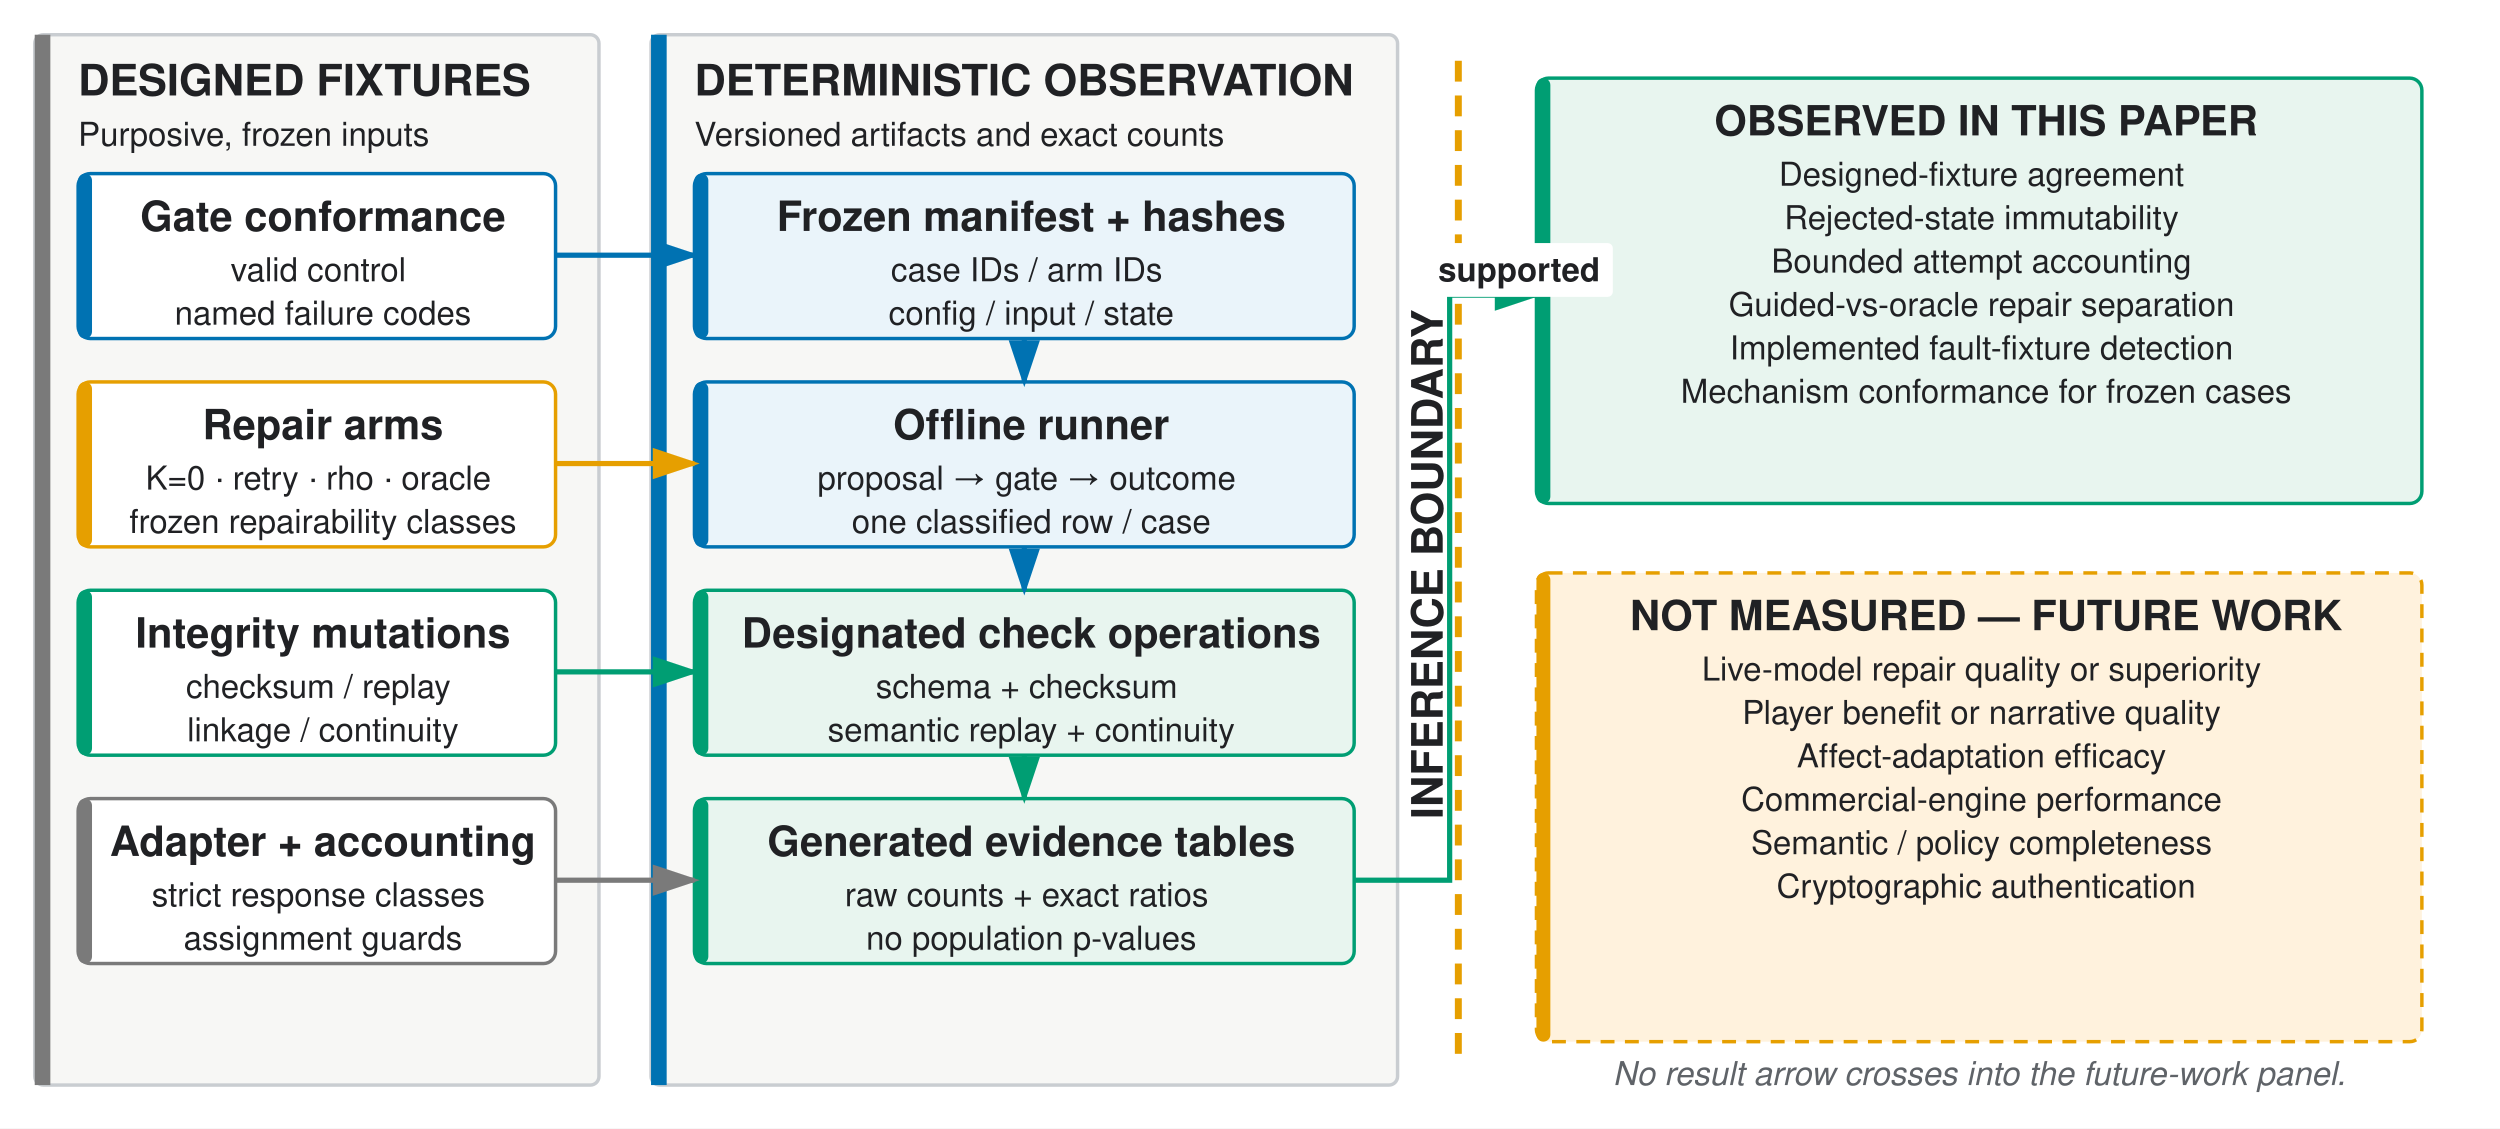
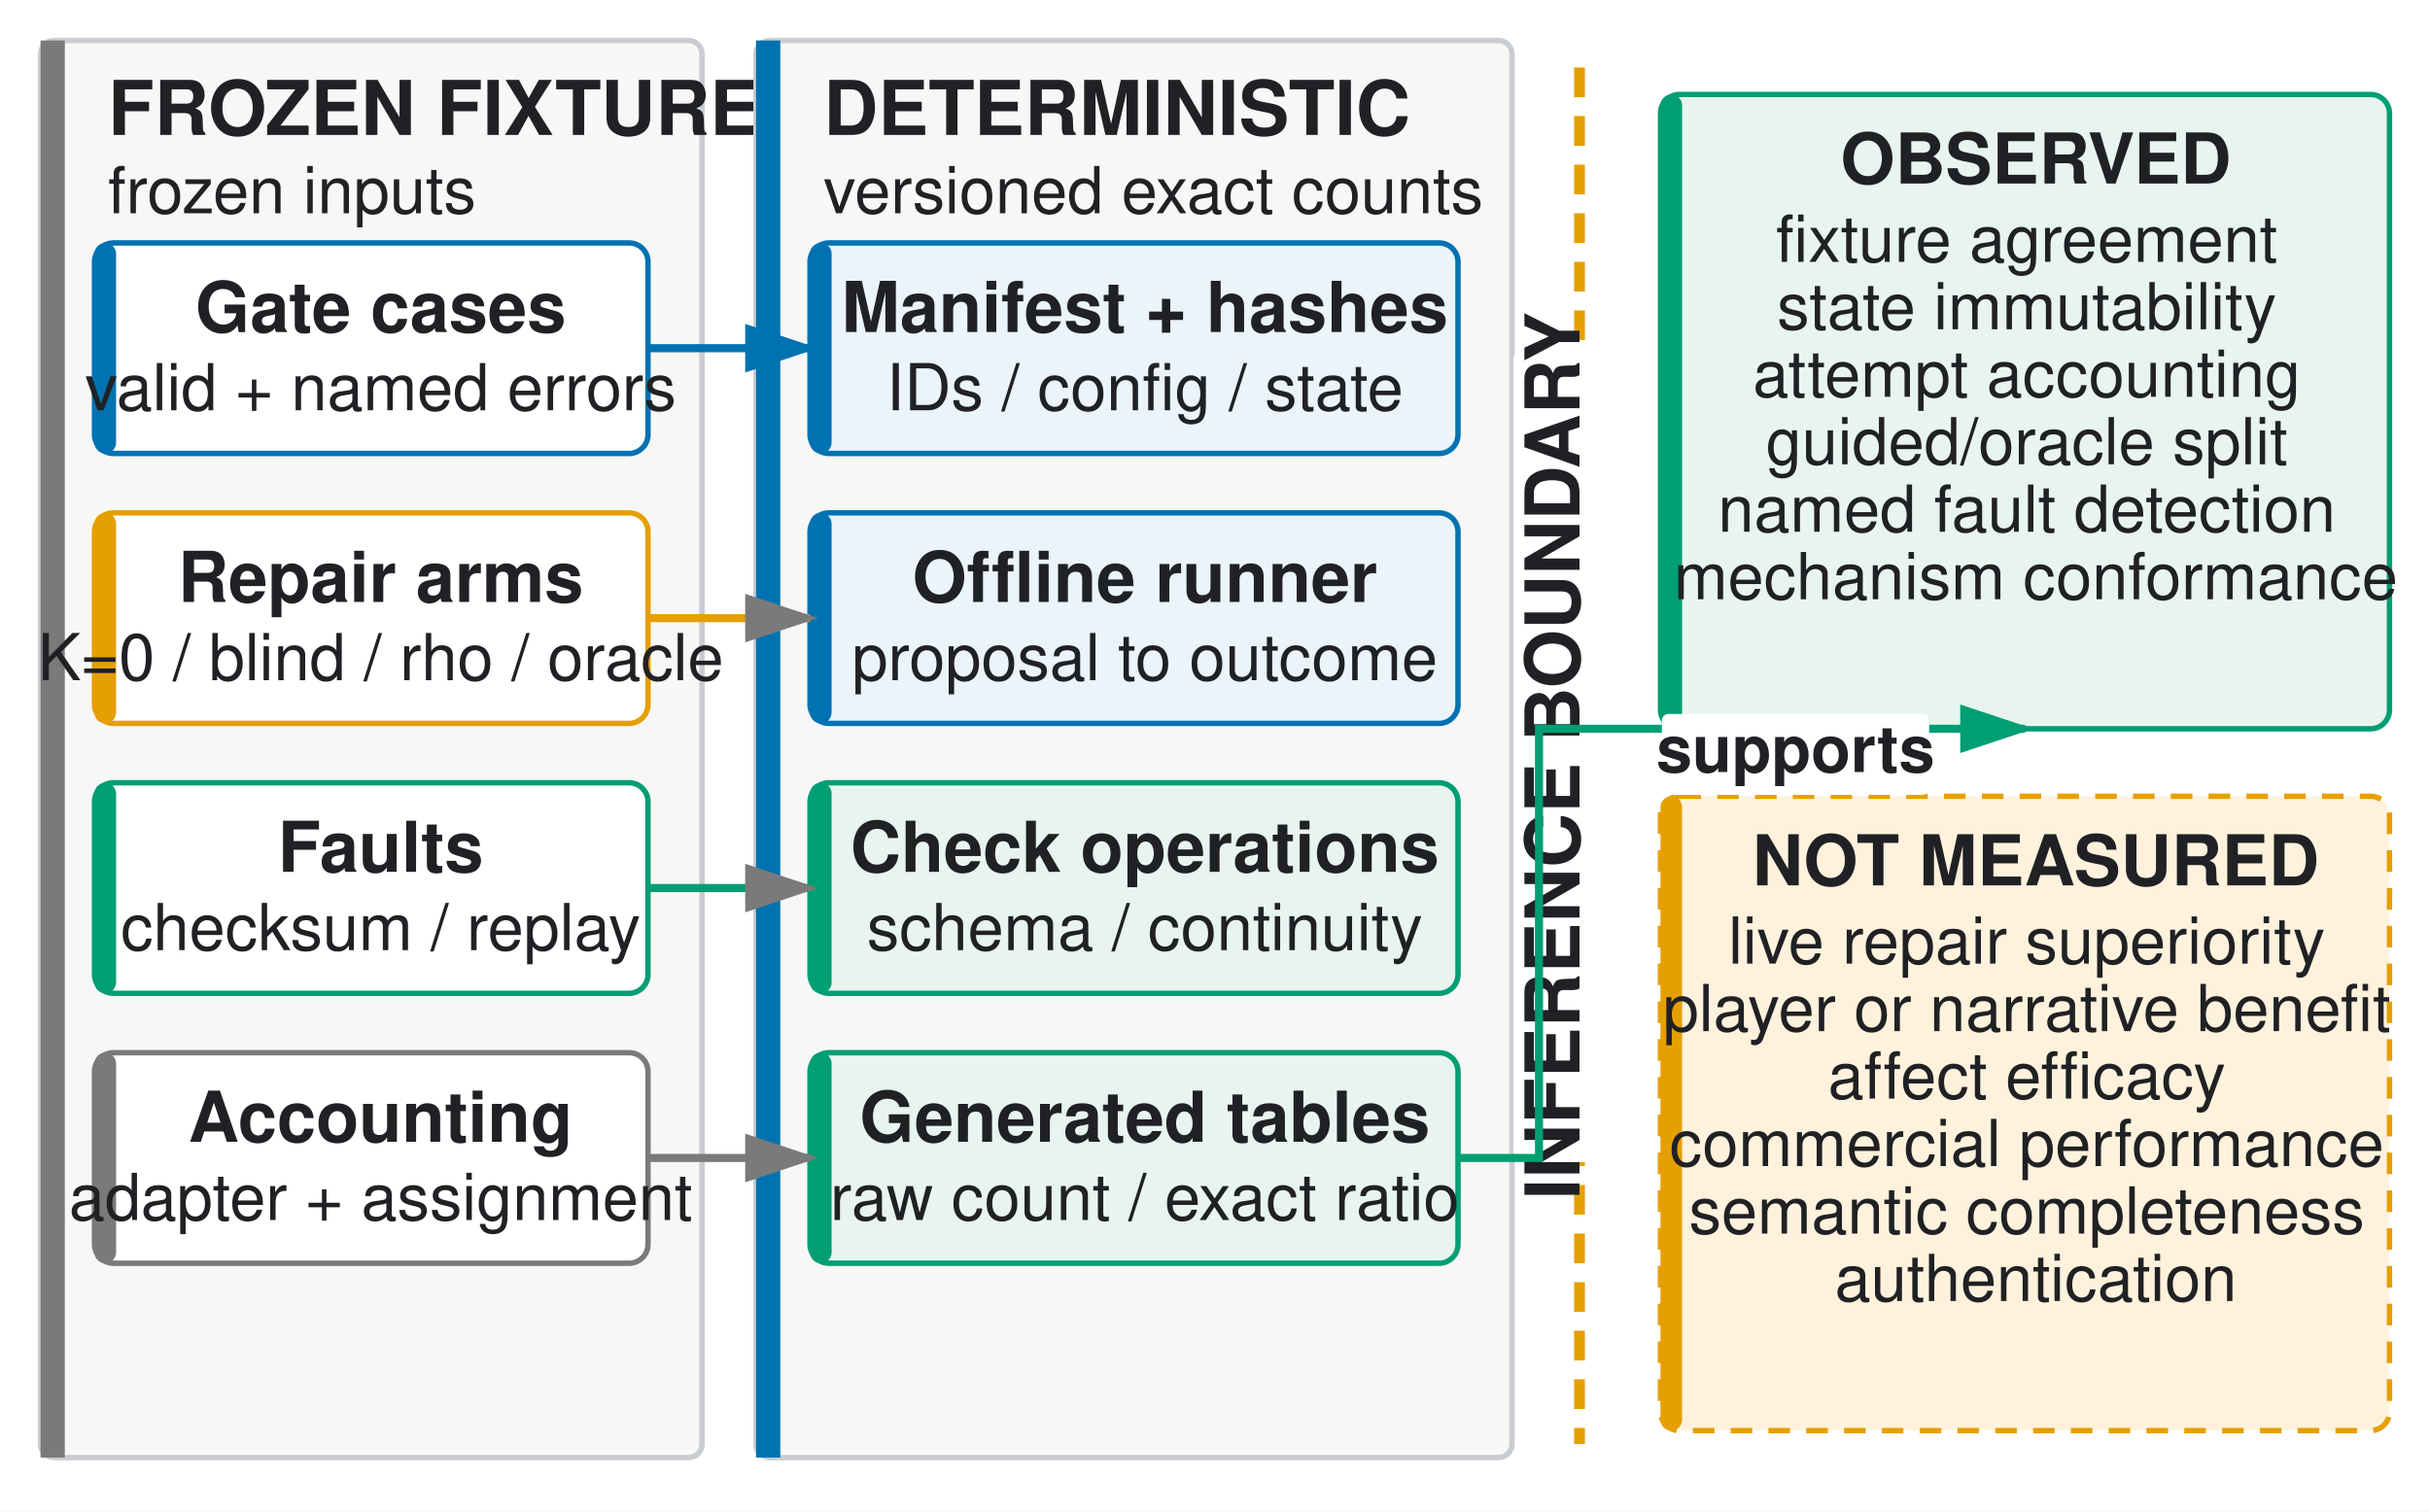
- <svg xmlns="http://www.w3.org/2000/svg" width="1440" height="650" viewBox="0 0 1440 650" role="img" aria-labelledby="svg-title svg-desc">
+ <svg xmlns="http://www.w3.org/2000/svg" width="900" height="560" viewBox="0 0 900 560" role="img" aria-labelledby="svg-title svg-desc">
  <defs>
    <marker id="arrow-blue" markerWidth="10" markerHeight="10" refX="8" refY="3" orient="auto" markerUnits="strokeWidth">
      <path d="M0,0 L0,6 L9,3 z" fill="#0072B2" />
    </marker>
    <marker id="arrow-orange" markerWidth="10" markerHeight="10" refX="8" refY="3" orient="auto" markerUnits="strokeWidth">
      <path d="M0,0 L0,6 L9,3 z" fill="#E69F00" />
    </marker>
    <marker id="arrow-green" markerWidth="10" markerHeight="10" refX="8" refY="3" orient="auto" markerUnits="strokeWidth">
      <path d="M0,0 L0,6 L9,3 z" fill="#009E73" />
    </marker>
    <marker id="arrow-gray" markerWidth="10" markerHeight="10" refX="8" refY="3" orient="auto" markerUnits="strokeWidth">
      <path d="M0,0 L0,6 L9,3 z" fill="#7A7A7A" />
    </marker>
    <style>
      text { font-family: Helvetica, Arial, sans-serif; fill: #202124; }
-       .section { font-size: 25px; font-weight: 700; }
-       .box-title { font-size: 24px; font-weight: 700; }
-       .body { font-size: 21px; font-weight: 400; }
-       .small { font-size: 19px; font-weight: 400; }
-       .note { font-size: 19px; font-style: italic; fill: #5F6368; }
-       .arrow-label { font-size: 19px; font-weight: 700; }
+       .section { font-size: 28px; font-weight: 700; }
+       .box-title { font-size: 26px; font-weight: 700; }
+       .body { font-size: 25px; font-weight: 400; }
+       .small { font-size: 24px; font-weight: 400; }
+       .note { font-size: 24px; font-style: italic; fill: #5F6368; }
+       .arrow-label { font-size: 24px; font-weight: 700; }
    </style>
  </defs>
-   <rect x="0" y="0" width="1440" height="650" fill="#FFFFFF" />
-   <rect x="20" y="20" width="325" height="605" rx="5" fill="#F7F7F5" stroke="#C9CDD1" stroke-width="2" />
-   <rect x="20" y="20" width="9" height="605" fill="#7A7A7A" />
-   <text x="45" y="55" class="section" text-anchor="start">DESIGNED FIXTURES</text>
-   <text x="45" y="84" class="small" text-anchor="start" fill="#5F6368">Purposive, frozen inputs</text>
-   <rect x="45" y="100" width="275" height="95" rx="7" fill="#FFFFFF" stroke="#0072B2" stroke-width="2" />
-   <rect x="45" y="100" width="8" height="95" rx="4" fill="#0072B2" />
-   <text x="186" y="133" class="box-title" text-anchor="middle">Gate conformance</text>
-   <text x="186" y="162" class="small" text-anchor="middle">
-     <tspan x="186" dy="0">valid control</tspan>
-     <tspan x="186" dy="25">named failure codes</tspan>
+   <rect x="0" y="0" width="900" height="560" fill="#FFFFFF" />
+   <rect x="15" y="15" width="245" height="525" rx="5" fill="#F7F7F5" stroke="#C9CDD1" stroke-width="2" />
+   <rect x="15" y="15" width="9" height="525" fill="#7A7A7A" />
+   <text x="40" y="50" class="section" text-anchor="start">FROZEN FIXTURES</text>
+   <text x="40" y="79" class="small" text-anchor="start" fill="#5F6368">frozen inputs</text>
+   <rect x="35" y="90" width="205" height="78" rx="7" fill="#FFFFFF" stroke="#0072B2" stroke-width="2" />
+   <rect x="35" y="90" width="8" height="78" rx="4" fill="#0072B2" />
+   <text x="141" y="123" class="box-title" text-anchor="middle">Gate cases</text>
+   <text x="141" y="152" class="small" text-anchor="middle">
+     <tspan x="141" dy="0">valid + named errors</tspan>
  </text>
-   <rect x="45" y="220" width="275" height="95" rx="7" fill="#FFFFFF" stroke="#E69F00" stroke-width="2" />
-   <rect x="45" y="220" width="8" height="95" rx="4" fill="#E69F00" />
-   <text x="186" y="253" class="box-title" text-anchor="middle">Repair arms</text>
-   <text x="186" y="282" class="small" text-anchor="middle">
-     <tspan x="186" dy="0">K=0 · retry · rho · oracle</tspan>
-     <tspan x="186" dy="25">frozen repairability classes</tspan>
+   <rect x="35" y="190" width="205" height="78" rx="7" fill="#FFFFFF" stroke="#E69F00" stroke-width="2" />
+   <rect x="35" y="190" width="8" height="78" rx="4" fill="#E69F00" />
+   <text x="141" y="223" class="box-title" text-anchor="middle">Repair arms</text>
+   <text x="141" y="252" class="small" text-anchor="middle">
+     <tspan x="141" dy="0">K=0 / blind / rho / oracle</tspan>
  </text>
-   <rect x="45" y="340" width="275" height="95" rx="7" fill="#FFFFFF" stroke="#009E73" stroke-width="2" />
-   <rect x="45" y="340" width="8" height="95" rx="4" fill="#009E73" />
-   <text x="186" y="373" class="box-title" text-anchor="middle">Integrity mutations</text>
-   <text x="186" y="402" class="small" text-anchor="middle">
-     <tspan x="186" dy="0">checksum / replay</tspan>
-     <tspan x="186" dy="25">linkage / continuity</tspan>
+   <rect x="35" y="290" width="205" height="78" rx="7" fill="#FFFFFF" stroke="#009E73" stroke-width="2" />
+   <rect x="35" y="290" width="8" height="78" rx="4" fill="#009E73" />
+   <text x="141" y="323" class="box-title" text-anchor="middle">Faults</text>
+   <text x="141" y="352" class="small" text-anchor="middle">
+     <tspan x="141" dy="0">checksum / replay</tspan>
  </text>
-   <rect x="45" y="460" width="275" height="95" rx="7" fill="#FFFFFF" stroke="#7A7A7A" stroke-width="2" />
-   <rect x="45" y="460" width="8" height="95" rx="4" fill="#7A7A7A" />
-   <text x="186" y="493" class="box-title" text-anchor="middle">Adapter + accounting</text>
-   <text x="186" y="522" class="small" text-anchor="middle">
-     <tspan x="186" dy="0">strict response classes</tspan>
-     <tspan x="186" dy="25">assignment guards</tspan>
+   <rect x="35" y="390" width="205" height="78" rx="7" fill="#FFFFFF" stroke="#7A7A7A" stroke-width="2" />
+   <rect x="35" y="390" width="8" height="78" rx="4" fill="#7A7A7A" />
+   <text x="141" y="423" class="box-title" text-anchor="middle">Accounting</text>
+   <text x="141" y="452" class="small" text-anchor="middle">
+     <tspan x="141" dy="0">adapter + assignment</tspan>
  </text>
-   <rect x="375" y="20" width="430" height="605" rx="5" fill="#F7F7F5" stroke="#C9CDD1" stroke-width="2" />
-   <rect x="375" y="20" width="9" height="605" fill="#0072B2" />
-   <text x="400" y="55" class="section" text-anchor="start">DETERMINISTIC OBSERVATION</text>
-   <text x="400" y="84" class="small" text-anchor="start" fill="#5F6368">Versioned artifacts and exact counts</text>
-   <rect x="400" y="100" width="380" height="95" rx="7" fill="#EAF4FA" stroke="#0072B2" stroke-width="2" />
-   <rect x="400" y="100" width="8" height="95" rx="4" fill="#0072B2" />
-   <text x="594" y="133" class="box-title" text-anchor="middle">Frozen manifest + hashes</text>
-   <text x="594" y="162" class="small" text-anchor="middle">
-     <tspan x="594" dy="0">case IDs / arm IDs</tspan>
-     <tspan x="594" dy="25">config / input / state</tspan>
+   <rect x="280" y="15" width="280" height="525" rx="5" fill="#F7F7F5" stroke="#C9CDD1" stroke-width="2" />
+   <rect x="280" y="15" width="9" height="525" fill="#0072B2" />
+   <text x="305" y="50" class="section" text-anchor="start">DETERMINISTIC</text>
+   <text x="305" y="79" class="small" text-anchor="start" fill="#5F6368">versioned exact counts</text>
+   <rect x="300" y="90" width="240" height="78" rx="7" fill="#EAF4FA" stroke="#0072B2" stroke-width="2" />
+   <rect x="300" y="90" width="8" height="78" rx="4" fill="#0072B2" />
+   <text x="424" y="123" class="box-title" text-anchor="middle">Manifest + hashes</text>
+   <text x="424" y="152" class="small" text-anchor="middle">
+     <tspan x="424" dy="0">IDs / config / state</tspan>
  </text>
-   <rect x="400" y="220" width="380" height="95" rx="7" fill="#EAF4FA" stroke="#0072B2" stroke-width="2" />
-   <rect x="400" y="220" width="8" height="95" rx="4" fill="#0072B2" />
-   <text x="594" y="253" class="box-title" text-anchor="middle">Offline runner</text>
-   <text x="594" y="282" class="small" text-anchor="middle">
-     <tspan x="594" dy="0">proposal → gate → outcome</tspan>
-     <tspan x="594" dy="25">one classified row / case</tspan>
+   <rect x="300" y="190" width="240" height="78" rx="7" fill="#EAF4FA" stroke="#0072B2" stroke-width="2" />
+   <rect x="300" y="190" width="8" height="78" rx="4" fill="#0072B2" />
+   <text x="424" y="223" class="box-title" text-anchor="middle">Offline runner</text>
+   <text x="424" y="252" class="small" text-anchor="middle">
+     <tspan x="424" dy="0">proposal to outcome</tspan>
  </text>
-   <rect x="400" y="340" width="380" height="95" rx="7" fill="#E8F5EF" stroke="#009E73" stroke-width="2" />
-   <rect x="400" y="340" width="8" height="95" rx="4" fill="#009E73" />
-   <text x="594" y="373" class="box-title" text-anchor="middle">Designated check operations</text>
-   <text x="594" y="402" class="small" text-anchor="middle">
-     <tspan x="594" dy="0">schema + checksum</tspan>
-     <tspan x="594" dy="25">semantic replay + continuity</tspan>
+   <rect x="300" y="290" width="240" height="78" rx="7" fill="#E8F5EF" stroke="#009E73" stroke-width="2" />
+   <rect x="300" y="290" width="8" height="78" rx="4" fill="#009E73" />
+   <text x="424" y="323" class="box-title" text-anchor="middle">Check operations</text>
+   <text x="424" y="352" class="small" text-anchor="middle">
+     <tspan x="424" dy="0">schema / continuity</tspan>
  </text>
-   <rect x="400" y="460" width="380" height="95" rx="7" fill="#E8F5EF" stroke="#009E73" stroke-width="2" />
-   <rect x="400" y="460" width="8" height="95" rx="4" fill="#009E73" />
-   <text x="594" y="493" class="box-title" text-anchor="middle">Generated evidence tables</text>
-   <text x="594" y="522" class="small" text-anchor="middle">
-     <tspan x="594" dy="0">raw counts + exact ratios</tspan>
-     <tspan x="594" dy="25">no population p-values</tspan>
+   <rect x="300" y="390" width="240" height="78" rx="7" fill="#E8F5EF" stroke="#009E73" stroke-width="2" />
+   <rect x="300" y="390" width="8" height="78" rx="4" fill="#009E73" />
+   <text x="424" y="423" class="box-title" text-anchor="middle">Generated tables</text>
+   <text x="424" y="452" class="small" text-anchor="middle">
+     <tspan x="424" dy="0">raw count / exact ratio</tspan>
  </text>
-   <line x1="320" y1="147" x2="400" y2="147" stroke="#0072B2" stroke-width="3" fill="none" marker-end="url(#arrow-blue)" />
-   <line x1="320" y1="267" x2="400" y2="267" stroke="#E69F00" stroke-width="3" fill="none" marker-end="url(#arrow-orange)" />
-   <line x1="320" y1="387" x2="400" y2="387" stroke="#009E73" stroke-width="3" fill="none" marker-end="url(#arrow-green)" />
-   <line x1="320" y1="507" x2="400" y2="507" stroke="#7A7A7A" stroke-width="3" fill="none" marker-end="url(#arrow-gray)" />
-   <line x1="590" y1="195" x2="590" y2="220" stroke="#0072B2" stroke-width="3" fill="none" marker-end="url(#arrow-blue)" />
-   <line x1="590" y1="315" x2="590" y2="340" stroke="#0072B2" stroke-width="3" fill="none" marker-end="url(#arrow-blue)" />
-   <line x1="590" y1="435" x2="590" y2="460" stroke="#009E73" stroke-width="3" fill="none" marker-end="url(#arrow-green)" />
-   <line x1="840" y1="35" x2="840" y2="615" stroke="#E69F00" stroke-width="4" fill="none" stroke-dasharray="12 8" />
-   <text x="831" y="325" class="section" text-anchor="middle" fill="#E69F00" transform="rotate(-90 831 325)">INFERENCE BOUNDARY</text>
-   <rect x="885" y="45" width="510" height="245" rx="7" fill="#E8F5EF" stroke="#009E73" stroke-width="2" />
-   <rect x="885" y="45" width="8" height="245" rx="4" fill="#009E73" />
-   <text x="1144" y="78" class="box-title" text-anchor="middle">OBSERVED IN THIS PAPER</text>
-   <text x="1144" y="107" class="small" text-anchor="middle">
-     <tspan x="1144" dy="0">Designed-fixture agreement</tspan>
-     <tspan x="1144" dy="25">Rejected-state immutability</tspan>
-     <tspan x="1144" dy="25">Bounded attempt accounting</tspan>
-     <tspan x="1144" dy="25">Guided-vs-oracle repair separation</tspan>
-     <tspan x="1144" dy="25">Implemented fault-fixture detection</tspan>
-     <tspan x="1144" dy="25">Mechanism conformance for frozen cases</tspan>
+   <line class="connector" x1="240" y1="129" x2="300" y2="129" stroke="#0072B2" stroke-width="3" fill="none" marker-end="url(#arrow-blue)" />
+   <line class="connector" x1="240" y1="229" x2="300" y2="229" stroke="#E69F00" stroke-width="3" fill="none" marker-end="url(#arrow-gray)" />
+   <line class="connector" x1="240" y1="329" x2="300" y2="329" stroke="#009E73" stroke-width="3" fill="none" marker-end="url(#arrow-gray)" />
+   <line class="connector" x1="240" y1="429" x2="300" y2="429" stroke="#7A7A7A" stroke-width="3" fill="none" marker-end="url(#arrow-gray)" />
+   <line class="connector" x1="585" y1="25" x2="585" y2="535" stroke="#E69F00" stroke-width="4" fill="none" stroke-dasharray="11 7" />
+   <g class="connector-label" data-line-clearance="shielded">
+     <rect class="label-shield" x="561" y="130" width="48" height="300" rx="3" fill="#FFFFFF" stroke="#FFFFFF" />
+     <text x="585" y="280" class="section" text-anchor="middle" fill="#E69F00" transform="rotate(-90 585 280)">INFERENCE BOUNDARY</text>
+   </g>
+   <rect x="615" y="35" width="270" height="235" rx="7" fill="#E8F5EF" stroke="#009E73" stroke-width="2" />
+   <rect x="615" y="35" width="8" height="235" rx="4" fill="#009E73" />
+   <text x="754" y="68" class="box-title" text-anchor="middle">OBSERVED</text>
+   <text x="754" y="97" class="small" text-anchor="middle">
+     <tspan x="754" dy="0">fixture agreement</tspan>
+     <tspan x="754" dy="25">state immutability</tspan>
+     <tspan x="754" dy="25">attempt accounting</tspan>
+     <tspan x="754" dy="25">guided/oracle split</tspan>
+     <tspan x="754" dy="25">named fault detection</tspan>
+     <tspan x="754" dy="25">mechanism conformance</tspan>
  </text>
-   <rect x="885" y="330" width="510" height="270" rx="7" fill="#FFF2DD" stroke="#E69F00" stroke-width="2" stroke-dasharray="8 6" />
-   <rect x="885" y="330" width="8" height="270" rx="4" fill="#E69F00" />
-   <text x="1144" y="363" class="box-title" text-anchor="middle">NOT MEASURED — FUTURE WORK</text>
-   <text x="1144" y="392" class="small" text-anchor="middle">
-     <tspan x="1144" dy="0">Live-model repair quality or superiority</tspan>
-     <tspan x="1144" dy="25">Player benefit or narrative quality</tspan>
-     <tspan x="1144" dy="25">Affect-adaptation efficacy</tspan>
-     <tspan x="1144" dy="25">Commercial-engine performance</tspan>
-     <tspan x="1144" dy="25">Semantic / policy completeness</tspan>
-     <tspan x="1144" dy="25">Cryptographic authentication</tspan>
+   <rect x="615" y="295" width="270" height="235" rx="7" fill="#FFF2DD" stroke="#E69F00" stroke-width="2" stroke-dasharray="8 6" />
+   <rect x="615" y="295" width="8" height="235" rx="4" fill="#E69F00" />
+   <text x="754" y="328" class="box-title" text-anchor="middle">NOT MEASURED</text>
+   <text x="754" y="357" class="small" text-anchor="middle">
+     <tspan x="754" dy="0">live repair superiority</tspan>
+     <tspan x="754" dy="25">player or narrative benefit</tspan>
+     <tspan x="754" dy="25">affect efficacy</tspan>
+     <tspan x="754" dy="25">commercial performance</tspan>
+     <tspan x="754" dy="25">semantic completeness</tspan>
+     <tspan x="754" dy="25">authentication</tspan>
  </text>
-   <path d="M780 507 H835 V170 H885" stroke="#009E73" stroke-width="3" fill="none" marker-end="url(#arrow-green)" />
-   <rect x="823" y="141" width="105" height="29" rx="2" fill="#FFFFFF" stroke="#FFFFFF" stroke-width="2" />
-   <text x="875" y="162" class="arrow-label" text-anchor="middle" fill="#009E73">supported</text>
-   <text x="1140" y="625" class="note" text-anchor="middle">No result arrow crosses into the future-work panel.</text>
+   <path class="connector" d="M540 429 H570 V270 H750" stroke="#009E73" stroke-width="3" fill="none" marker-end="url(#arrow-green)" />
+   <g class="connector-label" data-line-clearance="shielded">
+     <rect class="label-shield" x="616" y="265" width="98" height="29" rx="2" fill="#FFFFFF" stroke="#FFFFFF" />
+     <text x="665" y="286" class="arrow-label" text-anchor="middle" fill="#009E73">supports</text>
+   </g>
</svg>
